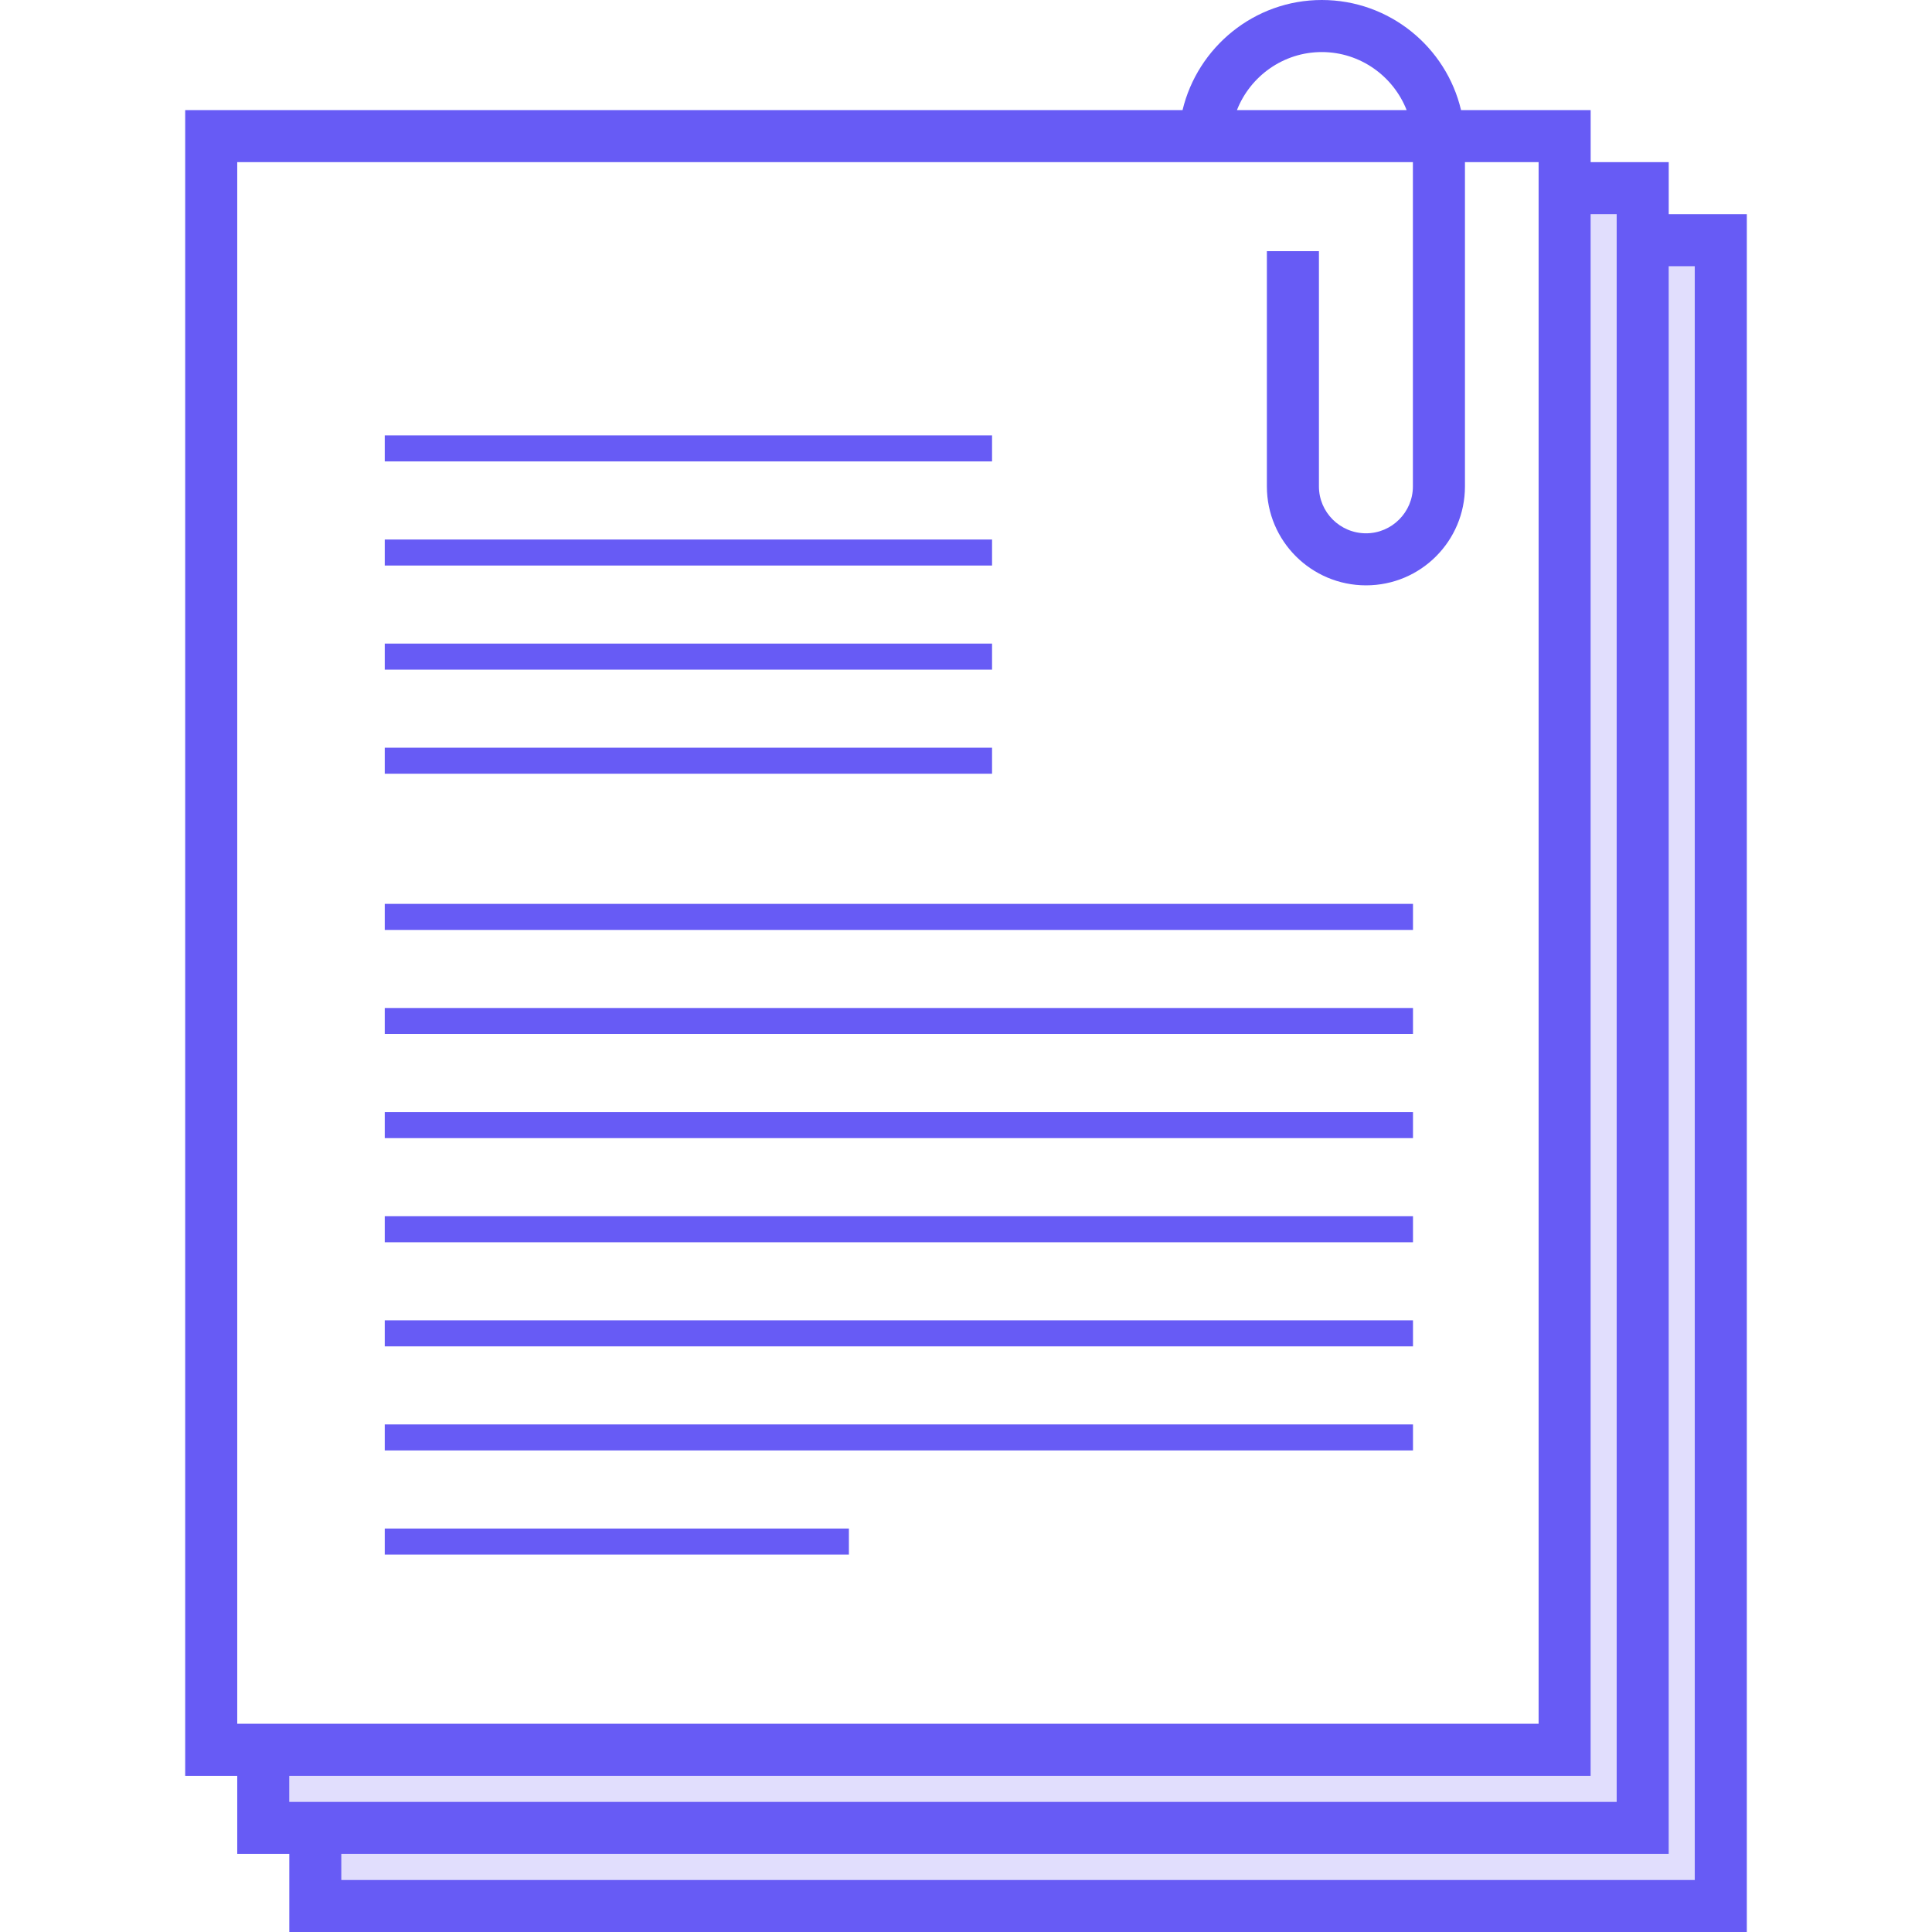
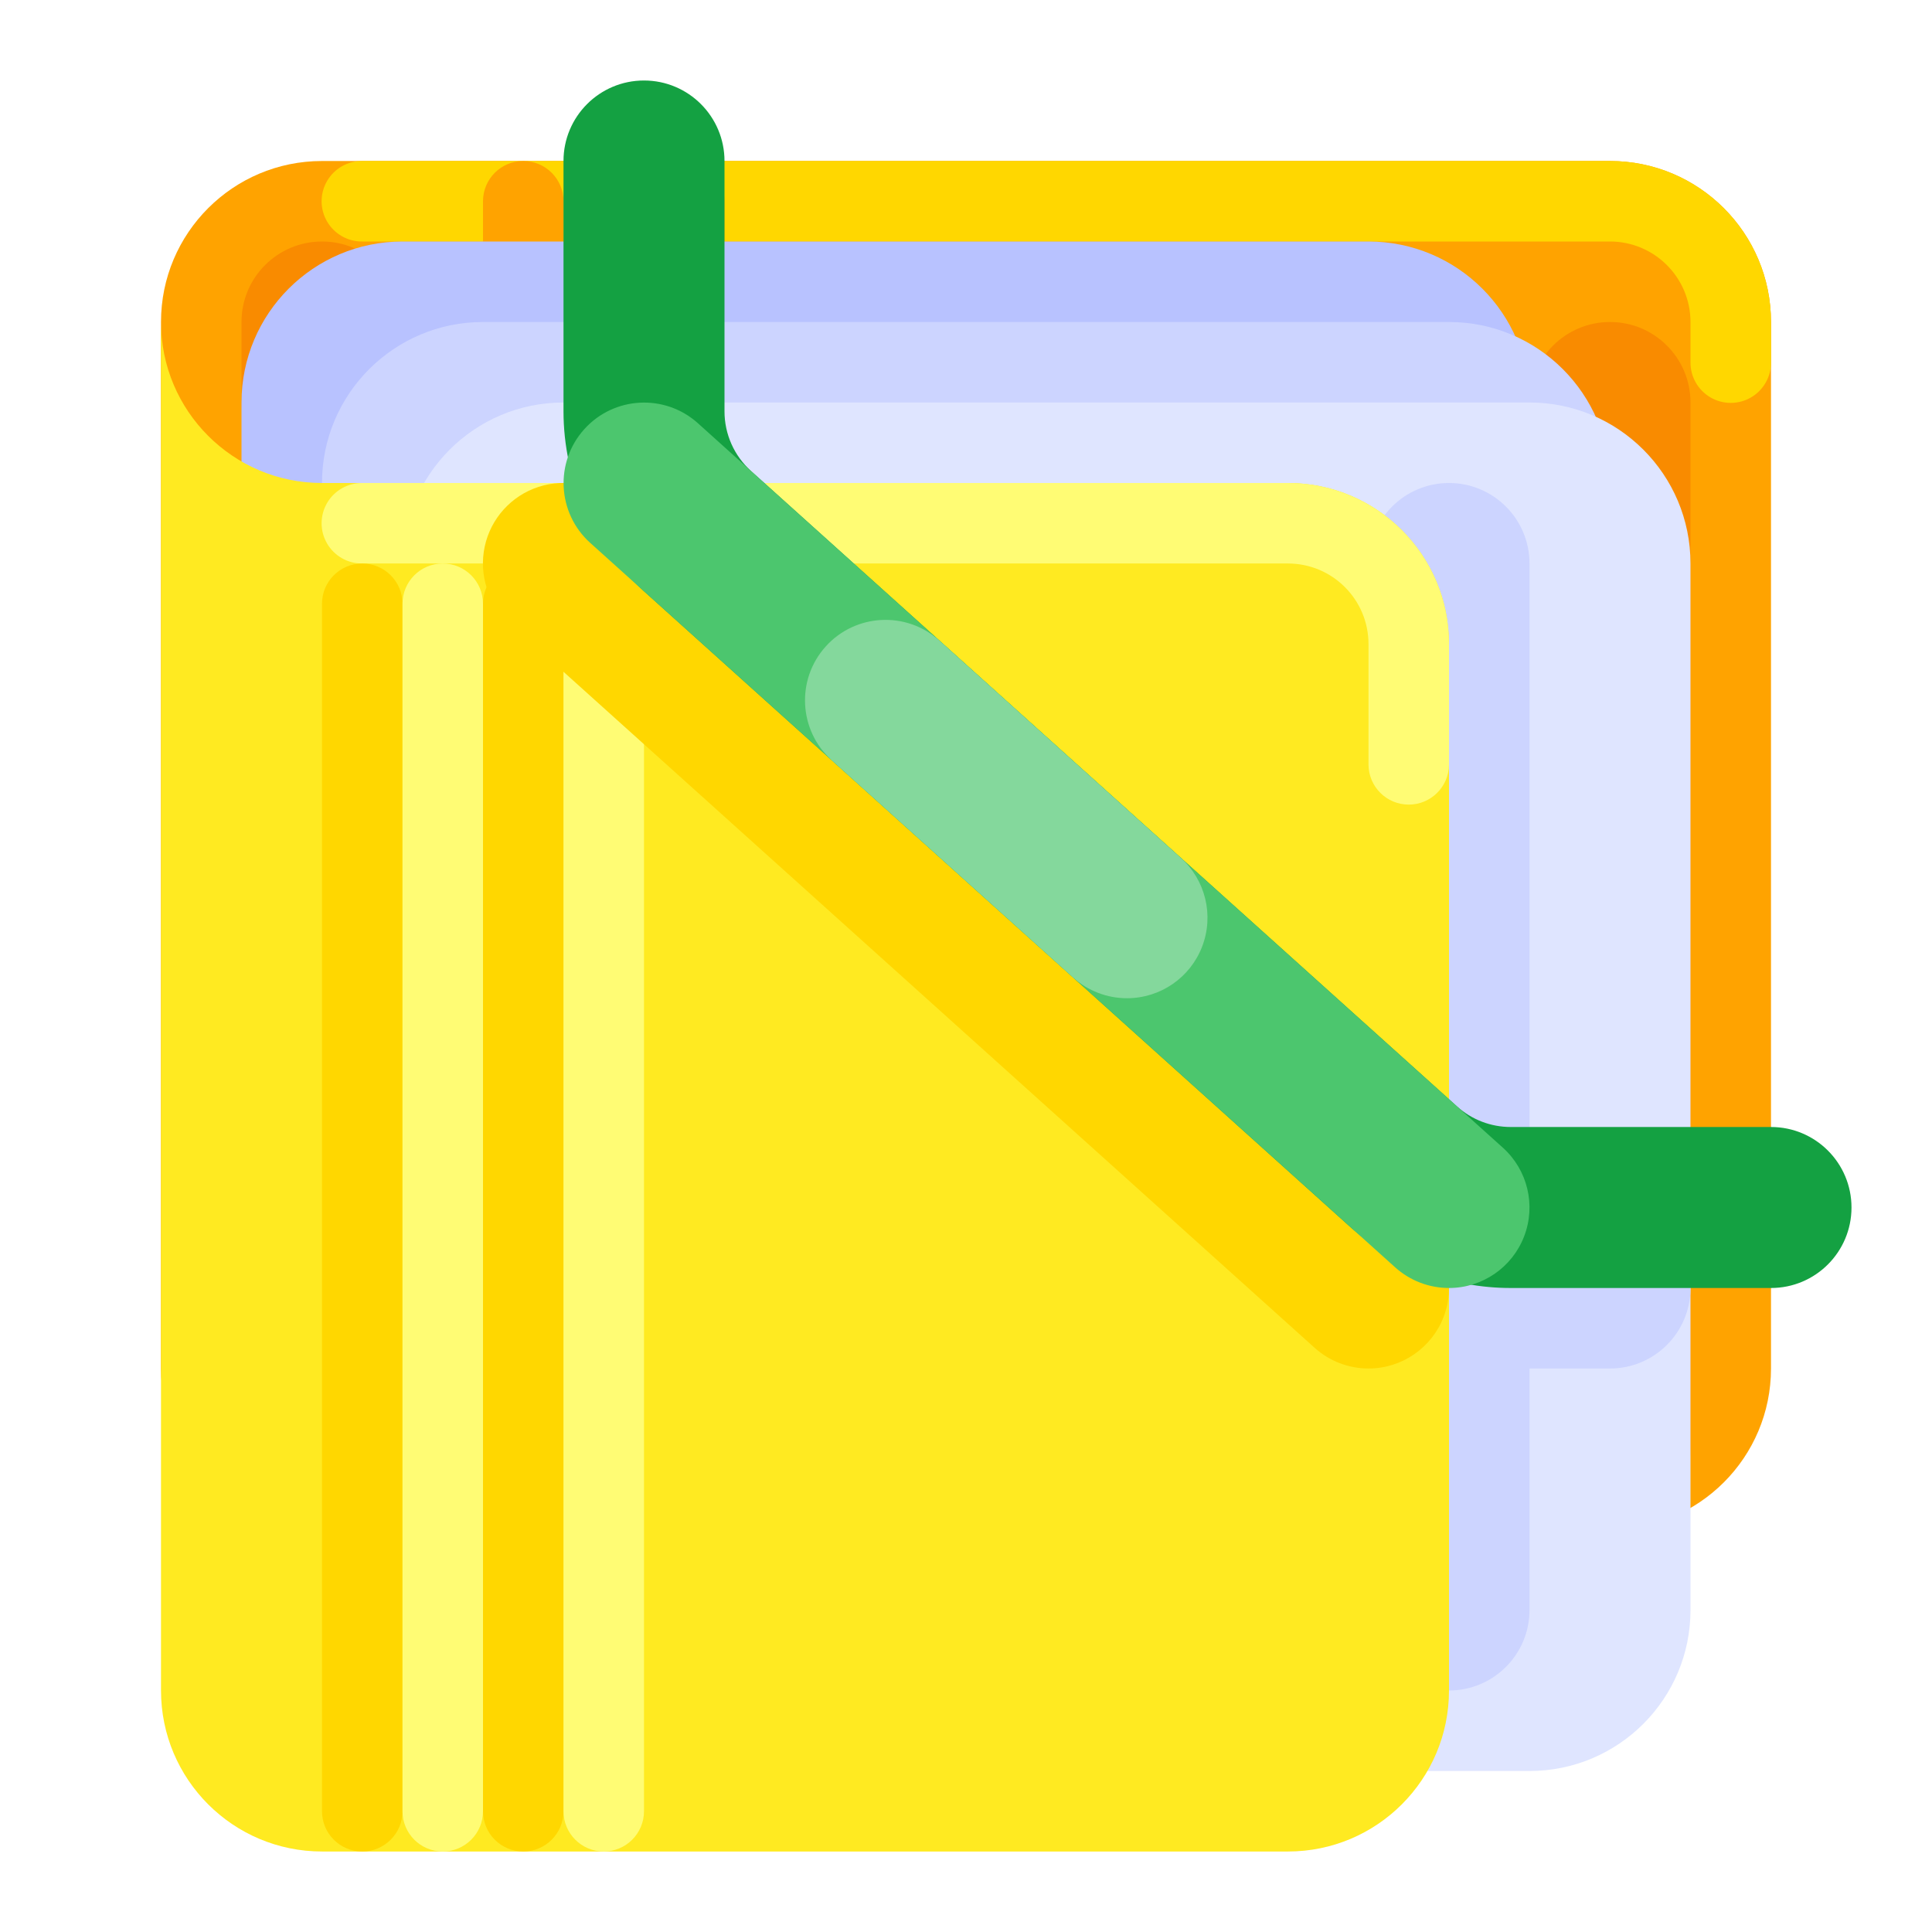
- <svg xmlns="http://www.w3.org/2000/svg" version="1.1" x="0px" y="0px" viewBox="0 0 128 128" style="enable-background:new 0 0 128 128;" xml:space="preserve">
-   <g id="_x35_">
-     <path style="fill:#E1DEFD;" d="M107.109,14.192v105.187H19.166v-1.724h86.219V14.192H107.109z M110.558,17.64v105.187H22.615v1.724   h89.667V17.64H110.558z" />
-     <path style="fill:#675BF5;" d="M110.558,14.192v-3.449h-5.173V7.294h-8.587C95.815,3.121,92.056,0,87.572,0   c-4.466,0-8.225,3.121-9.225,7.294H12.269v110.36h3.449v5.173h3.449V128h96.565V14.192H110.558z M105.385,14.192h1.724v105.187   H19.166v-1.724h86.219V14.192z M87.572,3.449c2.552,0,4.742,1.604,5.621,3.845H81.951C82.83,5.052,85.02,3.449,87.572,3.449z    M15.718,10.743h77.89v21.486c0,1.707-1.397,3.104-3.104,3.104c-1.724,0-3.121-1.397-3.121-3.104V16.64h-3.449v15.588   c0,3.621,2.949,6.553,6.57,6.553c3.621,0,6.553-2.931,6.553-6.553V10.743h4.88v103.462H15.718V10.743z M112.282,124.551H22.615   v-1.724h87.943V17.64h1.724V124.551z M65.725,30.571H25.491v-1.724h40.235V30.571z M65.725,35.744H25.491v1.724h40.235V35.744z    M65.725,42.641H25.491v1.724h40.235V42.641z M65.725,49.539H25.491v1.724h40.235V49.539z M56.241,101.27H25.491v1.724h30.751   V101.27z M93.613,94.372H25.491v1.724h68.123V94.372z M93.613,87.475H25.491v1.724h68.123V87.475z M93.613,80.577H25.491v1.724   h68.123V80.577z M93.613,73.68H25.491v1.724h68.123V73.68z M93.613,66.782H25.491v1.724h68.123V66.782z M93.613,59.885H25.491   v1.724h68.123V59.885z" />
+ <svg xmlns="http://www.w3.org/2000/svg" viewBox="0 0 512 512">
+   <g id="Document">
+     <rect x="42.667" y="42.667" width="426.667" height="362.667" rx="42.667" ry="42.667" style="fill:#ffa300" />
+     <path d="M426.667,42.667H96A10.667,10.667,0,1,0,96,64H426.667A21.358,21.358,0,0,1,448,85.333V96a10.667,10.667,0,1,0,21.333,0V85.333a42.666,42.666,0,0,0-42.667-42.667Z" style="fill:gold" />
+     <rect x="64" y="64" width="42.667" height="64" rx="21.333" ry="21.333" style="fill:#f98b00" />
+     <rect x="405.333" y="85.333" width="42.667" height="320" rx="21.333" ry="21.333" style="fill:#f98b00" />
+     <rect x="128" y="42.667" width="21.333" height="85.333" rx="10.667" ry="10.667" style="fill:#ffa300" />
+     <rect x="170.667" y="42.667" width="21.333" height="85.333" rx="10.667" ry="10.667" style="fill:#ffa300" />
+     <rect x="64" y="64" width="341.333" height="362.667" rx="42.667" ry="42.667" style="fill:#b8c2ff" />
+     <rect x="85.333" y="85.333" width="341.333" height="362.667" rx="42.667" ry="42.667" style="fill:#ccd4ff" />
+     <rect x="106.667" y="106.667" width="341.333" height="362.667" rx="42.667" ry="42.667" style="fill:#dfe5ff" />
+     <rect x="362.667" y="128" width="42.667" height="320" rx="21.333" ry="21.333" style="fill:#ccd4ff" />
+     <rect x="362.667" y="320" width="85.333" height="42.667" rx="21.333" ry="21.333" style="fill:#ccd4ff" />
+     <path d="M341.333,128h-256A42.667,42.667,0,0,1,42.667,85.333V448a42.667,42.667,0,0,0,42.667,42.667h256A42.667,42.667,0,0,0,384,448V170.667A42.666,42.666,0,0,0,341.333,128Z" style="fill:#ffea21" />
+     <path d="M341.333,128H96a10.667,10.667,0,1,0,0,21.333H341.333a21.358,21.358,0,0,1,21.333,21.333v32a10.667,10.667,0,0,0,21.333,0v-32A42.666,42.666,0,0,0,341.333,128Z" style="fill:#fffc74" />
+     <rect x="85.333" y="149.333" width="21.333" height="341.333" rx="10.667" ry="10.667" style="fill:gold" />
+     <rect x="128" y="149.333" width="21.333" height="341.333" rx="10.667" ry="10.667" style="fill:gold" />
+     <rect x="106.667" y="149.333" width="21.333" height="341.333" rx="10.667" ry="10.667" style="fill:#fffc74" />
+     <rect x="149.333" y="149.333" width="21.333" height="341.333" rx="10.667" ry="10.667" style="fill:#fffc74" />
+     <path d="M362.667,362.667a21.301,21.301,0,0,1-14.271-5.479l-213.333-192a21.331,21.331,0,1,1,28.542-31.708l213.333,192a21.333,21.333,0,0,1-14.271,37.188Z" style="fill:gold" />
+     <path d="M469.333,341.333H400.375a63.876,63.876,0,0,1-42.833-16.438L170.521,156.562A64.025,64.025,0,0,1,149.333,109V42.667a21.333,21.333,0,1,1,42.667,0V109a21.291,21.291,0,0,0,7.042,15.833L386.104,293.188a21.215,21.215,0,0,0,14.271,5.479h68.958a21.333,21.333,0,1,1,0,42.667Z" style="fill:#14a142" />
+     <path d="M384,341.333a21.301,21.301,0,0,1-14.271-5.479l-213.333-192a21.331,21.331,0,0,1,28.542-31.708l213.333,192A21.333,21.333,0,0,1,384,341.333Z" style="fill:#4cc66e" />
+     <path d="M298.667,264.542a21.301,21.301,0,0,1-14.271-5.479l-64-57.604A21.331,21.331,0,1,1,248.938,169.75l64,57.604a21.333,21.333,0,0,1-14.271,37.188Z" style="fill:#84d89c" />
  </g>
-   <g id="Layer_1">
- </g>
</svg>
